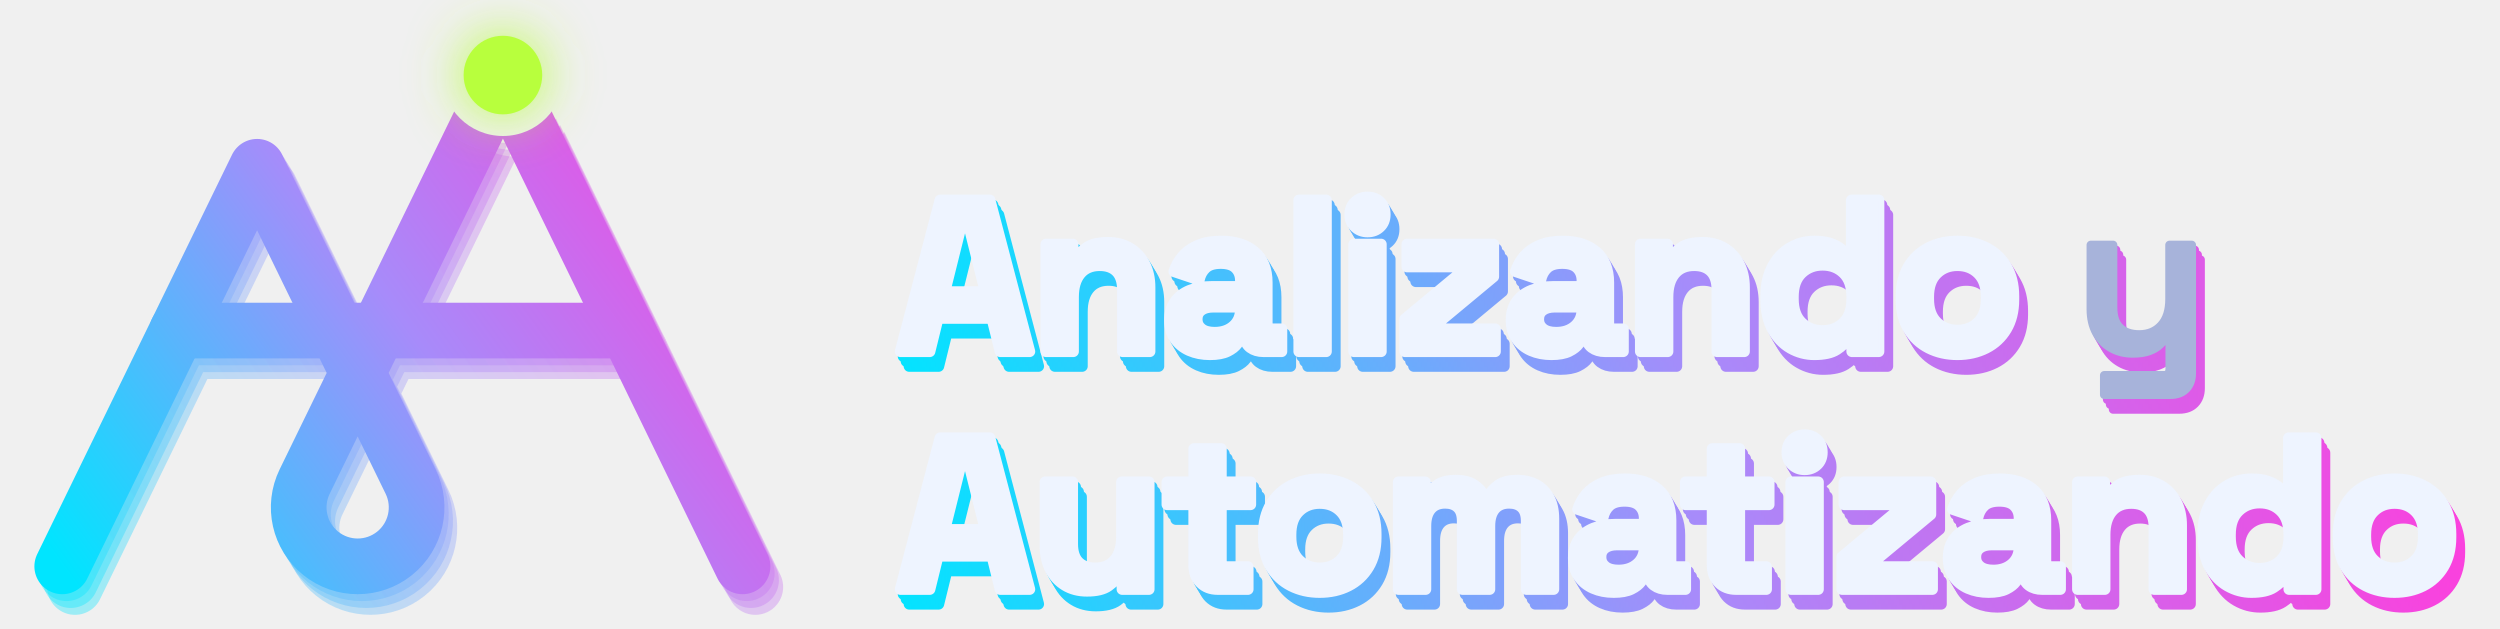
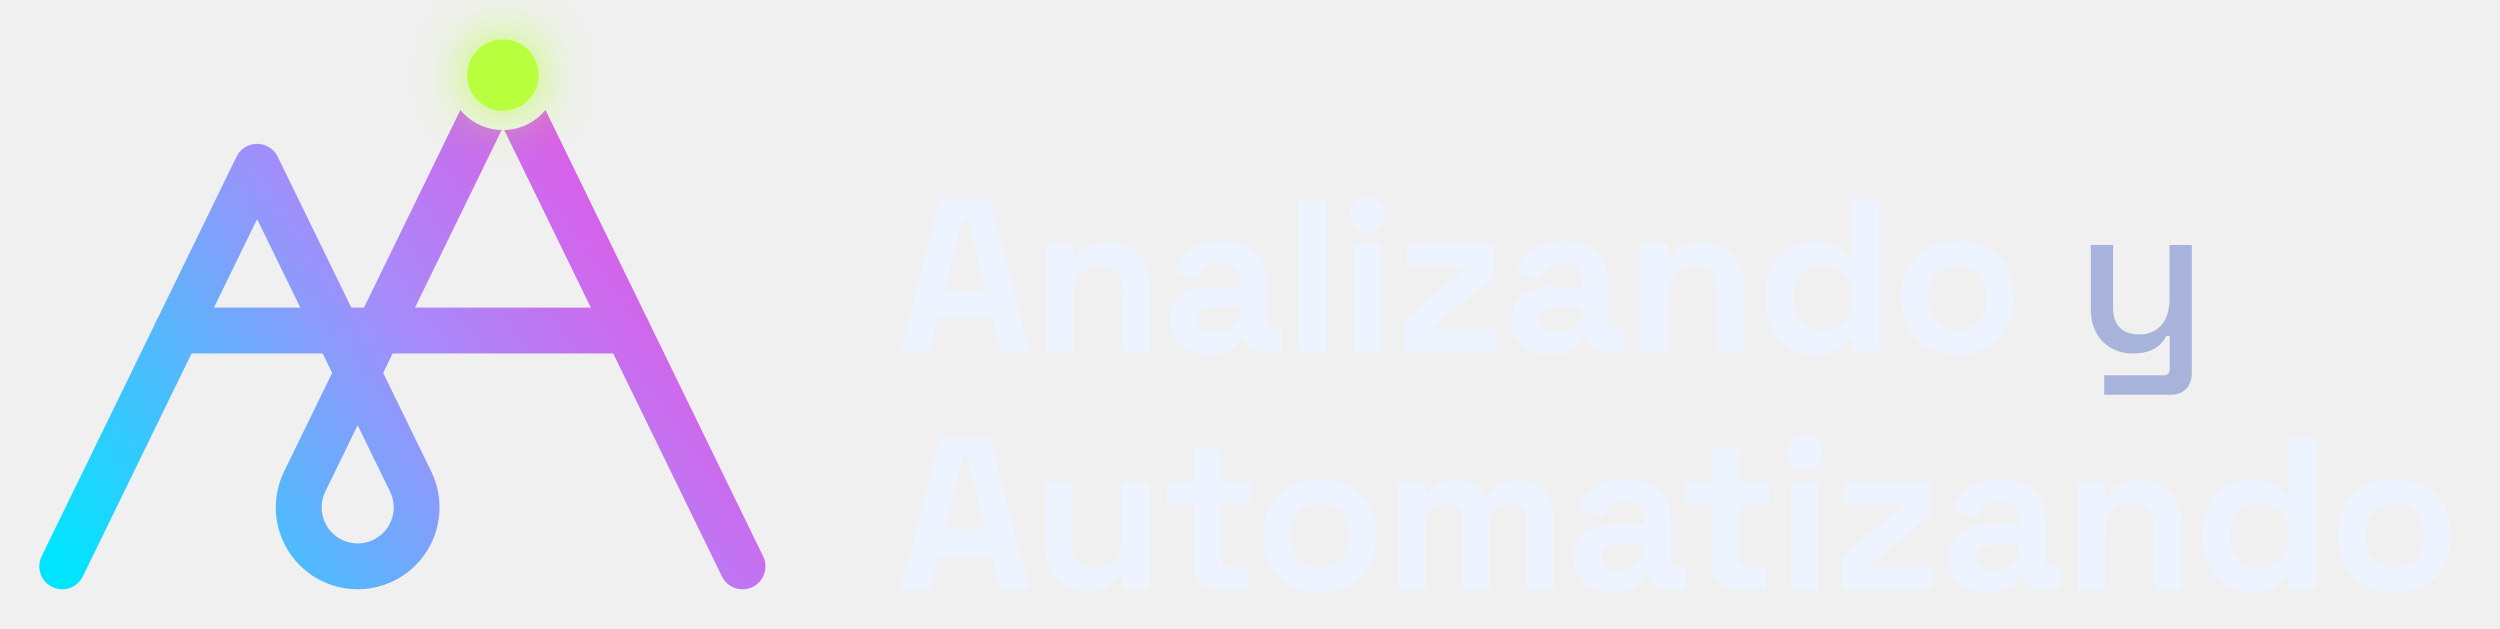
<svg xmlns="http://www.w3.org/2000/svg" viewBox="-18.5 -2.92 763.29 191.92" role="img" aria-labelledby="aa-h-t">
  <defs>
    <linearGradient id="aa-h-grad" gradientUnits="userSpaceOnUse" x1="0.5" y1="170" x2="208.21" y2="20">
-       <stop offset="0" stop-color="#00E5FF" />
-       <stop offset=".5" stop-color="#A78BFA" />
-       <stop offset="1" stop-color="#FF3DDC" />
-     </linearGradient>
-     <linearGradient id="aa-h-rel" gradientUnits="userSpaceOnUse" x1="250" y1="0" x2="745" y2="0">
      <stop offset="0" stop-color="#00E5FF" />
      <stop offset=".5" stop-color="#A78BFA" />
      <stop offset="1" stop-color="#FF3DDC" />
    </linearGradient>
    <filter id="aa-h-glow" x="-150%" y="-150%" width="400%" height="400%">
      <feGaussianBlur stdDeviation="8.4" />
    </filter>
    <mask id="aa-h-mask" maskUnits="userSpaceOnUse" x="-20" y="-20" width="240" height="220">
      <rect x="-20" y="-20" width="240" height="220" fill="#fff" />
-       <circle cx="135.05" cy="20" r="18.6" fill="#000" />
+       <circle cx="135.05" cy="20" r="16.8" fill="#000" />
    </mask>
-     <g id="aa-h-letras">
-       <path d="M256.4 104.4 268.54 58.2H283.72L295.87 104.4H286.89L284.38 94.24H267.88L265.38 104.4ZM269.93 86.18H282.34L276.73 63.68H275.54ZM300.88 104.4V71.66H309.07V75.95H310.26Q311.05 74.24 313.23 72.69Q315.4 71.14 319.83 71.14Q323.65 71.14 326.52 72.88Q329.4 74.63 330.98 77.7Q332.56 80.77 332.56 84.86V104.4H324.25V85.52Q324.25 81.83 322.43 79.98Q320.62 78.13 317.25 78.13Q313.42 78.13 311.31 80.67Q309.2 83.21 309.2 87.77V104.4ZM350.91 105.32Q347.41 105.32 344.64 104.1Q341.87 102.88 340.25 100.54Q338.64 98.2 338.64 94.83Q338.64 91.46 340.25 89.19Q341.87 86.91 344.74 85.75Q347.61 84.6 351.31 84.6H360.28V82.75Q360.28 80.44 358.83 78.96Q357.38 77.47 354.21 77.47Q351.11 77.47 349.59 78.89Q348.07 80.31 347.61 82.55L339.96 79.98Q340.75 77.47 342.5 75.39Q344.25 73.31 347.18 72.03Q350.12 70.74 354.34 70.74Q360.81 70.74 364.57 73.97Q368.34 77.21 368.34 83.35V95.56Q368.34 97.54 370.18 97.54H372.82V104.4H367.28Q364.84 104.4 363.25 103.21Q361.67 102.02 361.67 100.04V99.98H360.42Q360.15 100.77 359.23 102.06Q358.3 103.34 356.32 104.33Q354.34 105.32 350.91 105.32ZM352.36 98.59Q355.86 98.59 358.07 96.64Q360.28 94.7 360.28 91.46V90.8H351.9Q349.59 90.8 348.27 91.79Q346.95 92.78 346.95 94.57Q346.95 96.35 348.34 97.47Q349.72 98.59 352.36 98.59ZM378.1 104.4V58.2H386.42V104.4ZM394.87 104.4V71.66H403.18V104.4ZM399.03 67.84Q396.78 67.84 395.23 66.38Q393.68 64.93 393.68 62.56Q393.68 60.18 395.23 58.73Q396.78 57.28 399.03 57.28Q401.34 57.28 402.85 58.73Q404.37 60.18 404.37 62.56Q404.37 64.93 402.85 66.38Q401.34 67.84 399.03 67.84ZM410.44 104.4V94.5L428.4 79.58V78.53H411.1V71.66H437.5V81.56L419.55 96.48V97.54H438.03V104.4ZM455.19 105.32Q451.69 105.32 448.92 104.1Q446.15 102.88 444.53 100.54Q442.92 98.2 442.92 94.83Q442.92 91.46 444.53 89.19Q446.15 86.91 449.02 85.75Q451.89 84.6 455.59 84.6H464.56V82.75Q464.56 80.44 463.11 78.96Q461.66 77.47 458.49 77.47Q455.39 77.47 453.87 78.89Q452.35 80.31 451.89 82.55L444.24 79.98Q445.03 77.47 446.78 75.39Q448.53 73.31 451.46 72.03Q454.4 70.74 458.62 70.74Q465.09 70.74 468.85 73.97Q472.62 77.21 472.62 83.35V95.56Q472.62 97.54 474.46 97.54H477.1V104.4H471.56Q469.12 104.4 467.53 103.21Q465.95 102.02 465.95 100.04V99.98H464.7Q464.43 100.77 463.51 102.06Q462.58 103.34 460.6 104.33Q458.62 105.32 455.19 105.32ZM456.64 98.59Q460.14 98.59 462.35 96.64Q464.56 94.7 464.56 91.46V90.8H456.18Q453.87 90.8 452.55 91.79Q451.23 92.78 451.23 94.57Q451.23 96.35 452.62 97.47Q454 98.59 456.64 98.59ZM482.38 104.4V71.66H490.57V75.95H491.76Q492.55 74.24 494.73 72.69Q496.9 71.14 501.33 71.14Q505.15 71.14 508.02 72.88Q510.9 74.63 512.48 77.7Q514.06 80.77 514.06 84.86V104.4H505.75V85.52Q505.75 81.83 503.93 79.98Q502.12 78.13 498.75 78.13Q494.92 78.13 492.81 80.67Q490.7 83.21 490.7 87.77V104.4ZM535.45 105.32Q531.55 105.32 528.15 103.38Q524.76 101.43 522.71 97.67Q520.66 93.91 520.66 88.56V87.5Q520.66 82.16 522.71 78.4Q524.76 74.63 528.12 72.69Q531.49 70.74 535.45 70.74Q538.42 70.74 540.43 71.43Q542.44 72.13 543.7 73.18Q544.95 74.24 545.61 75.43H546.8V58.2H555.12V104.4H546.93V100.44H545.74Q544.62 102.29 542.28 103.81Q539.94 105.32 535.45 105.32ZM537.96 98.06Q541.78 98.06 544.36 95.59Q546.93 93.11 546.93 88.36V87.7Q546.93 82.95 544.39 80.47Q541.85 78 537.96 78Q534.13 78 531.55 80.47Q528.98 82.95 528.98 87.7V88.36Q528.98 93.11 531.55 95.59Q534.13 98.06 537.96 98.06ZM579.14 105.32Q574.26 105.32 570.36 103.34Q566.47 101.36 564.22 97.6Q561.98 93.84 561.98 88.56V87.5Q561.98 82.22 564.22 78.46Q566.47 74.7 570.36 72.72Q574.26 70.74 579.14 70.74Q584.02 70.74 587.92 72.72Q591.81 74.7 594.06 78.46Q596.3 82.22 596.3 87.5V88.56Q596.3 93.84 594.06 97.6Q591.81 101.36 587.92 103.34Q584.02 105.32 579.14 105.32ZM579.14 97.93Q582.97 97.93 585.48 95.46Q587.98 92.98 587.98 88.36V87.7Q587.98 83.08 585.51 80.61Q583.03 78.13 579.14 78.13Q575.31 78.13 572.8 80.61Q570.3 83.08 570.3 87.7V88.36Q570.3 92.98 572.8 95.46Q575.31 97.93 579.14 97.93Z" />
-       <path d="M256.4 177 268.54 130.8H283.72L295.87 177H286.89L284.38 166.84H267.88L265.38 177ZM269.93 158.78H282.34L276.73 136.28H275.54ZM313.36 177.53Q309.53 177.53 306.66 175.78Q303.79 174.03 302.2 170.93Q300.62 167.83 300.62 163.8V144.26H308.94V163.14Q308.94 166.84 310.75 168.68Q312.57 170.53 315.93 170.53Q319.76 170.53 321.87 167.99Q323.98 165.45 323.98 160.9V144.26H332.3V177H324.12V172.71H322.93Q322.14 174.36 319.96 175.94Q317.78 177.53 313.36 177.53ZM353.29 177Q350.05 177 348.04 174.99Q346.03 172.97 346.03 169.61V151.13H337.84V144.26H346.03V134.1H354.34V144.26H363.32V151.13H354.34V168.16Q354.34 170.14 356.19 170.14H362.53V177ZM384.44 177.92Q379.56 177.92 375.66 175.94Q371.77 173.96 369.52 170.2Q367.28 166.44 367.28 161.16V160.1Q367.28 154.82 369.52 151.06Q371.77 147.3 375.66 145.32Q379.56 143.34 384.44 143.34Q389.32 143.34 393.22 145.32Q397.11 147.3 399.36 151.06Q401.6 154.82 401.6 160.1V161.16Q401.6 166.44 399.36 170.2Q397.11 173.96 393.22 175.94Q389.32 177.92 384.44 177.92ZM384.44 170.53Q388.27 170.53 390.78 168.06Q393.28 165.58 393.28 160.96V160.3Q393.28 155.68 390.81 153.21Q388.33 150.73 384.44 150.73Q380.61 150.73 378.1 153.21Q375.6 155.68 375.6 160.3V160.96Q375.6 165.58 378.1 168.06Q380.61 170.53 384.44 170.53ZM408.46 177V144.26H416.65V147.83H417.84Q418.69 146.18 420.67 144.96Q422.65 143.74 425.89 143.74Q429.39 143.74 431.5 145.09Q433.61 146.44 434.73 148.62H435.92Q437.04 146.51 439.09 145.12Q441.13 143.74 444.9 143.74Q447.93 143.74 450.41 145.02Q452.88 146.31 454.37 148.92Q455.85 151.52 455.85 155.48V177H447.54V156.08Q447.54 153.37 446.15 152.02Q444.76 150.67 442.26 150.67Q439.42 150.67 437.87 152.48Q436.32 154.3 436.32 157.66V177H428V156.08Q428 153.37 426.61 152.02Q425.23 150.67 422.72 150.67Q419.88 150.67 418.33 152.48Q416.78 154.3 416.78 157.66V177ZM474.2 177.92Q470.7 177.92 467.93 176.7Q465.16 175.48 463.54 173.14Q461.92 170.8 461.92 167.43Q461.92 164.06 463.54 161.79Q465.16 159.51 468.03 158.35Q470.9 157.2 474.6 157.2H483.57V155.35Q483.57 153.04 482.12 151.56Q480.67 150.07 477.5 150.07Q474.4 150.07 472.88 151.49Q471.36 152.91 470.9 155.15L463.24 152.58Q464.04 150.07 465.78 147.99Q467.53 145.91 470.47 144.63Q473.41 143.34 477.63 143.34Q484.1 143.34 487.86 146.57Q491.62 149.81 491.62 155.95V168.16Q491.62 170.14 493.47 170.14H496.11V177H490.57Q488.13 177 486.54 175.81Q484.96 174.62 484.96 172.64V172.58H483.7Q483.44 173.37 482.52 174.66Q481.59 175.94 479.61 176.93Q477.63 177.92 474.2 177.92ZM475.65 171.19Q479.15 171.19 481.36 169.25Q483.57 167.3 483.57 164.06V163.4H475.19Q472.88 163.4 471.56 164.39Q470.24 165.38 470.24 167.17Q470.24 168.95 471.63 170.07Q473.01 171.19 475.65 171.19ZM511.56 177Q508.32 177 506.31 174.99Q504.3 172.97 504.3 169.61V151.13H496.11V144.26H504.3V134.1H512.61V144.26H521.59V151.13H512.61V168.16Q512.61 170.14 514.46 170.14H520.8V177ZM528.32 177V144.26H536.64V177ZM532.48 140.44Q530.23 140.44 528.68 138.98Q527.13 137.53 527.13 135.16Q527.13 132.78 528.68 131.33Q530.23 129.88 532.48 129.88Q534.79 129.88 536.31 131.33Q537.82 132.78 537.82 135.16Q537.82 137.53 536.31 138.98Q534.79 140.44 532.48 140.44ZM543.9 177V167.1L561.85 152.18V151.13H544.56V144.26H570.96V154.16L553 169.08V170.14H571.48V177ZM588.64 177.92Q585.15 177.92 582.37 176.7Q579.6 175.48 577.98 173.14Q576.37 170.8 576.37 167.43Q576.37 164.06 577.98 161.79Q579.6 159.51 582.47 158.35Q585.34 157.2 589.04 157.2H598.02V155.35Q598.02 153.04 596.56 151.56Q595.11 150.07 591.94 150.07Q588.84 150.07 587.32 151.49Q585.81 152.91 585.34 155.15L577.69 152.58Q578.48 150.07 580.23 147.99Q581.98 145.91 584.91 144.63Q587.85 143.34 592.08 143.34Q598.54 143.34 602.31 146.57Q606.07 149.81 606.07 155.95V168.16Q606.07 170.14 607.92 170.14H610.56V177H605.01Q602.57 177 600.99 175.81Q599.4 174.62 599.4 172.64V172.58H598.15Q597.88 173.37 596.96 174.66Q596.04 175.94 594.06 176.93Q592.08 177.92 588.64 177.92ZM590.1 171.19Q593.59 171.19 595.8 169.25Q598.02 167.3 598.02 164.06V163.4H589.63Q587.32 163.4 586 164.39Q584.68 165.38 584.68 167.17Q584.68 168.95 586.07 170.07Q587.46 171.19 590.1 171.19ZM615.84 177V144.26H624.02V148.55H625.21Q626 146.84 628.18 145.29Q630.36 143.74 634.78 143.74Q638.61 143.74 641.48 145.49Q644.35 147.23 645.93 150.3Q647.52 153.37 647.52 157.46V177H639.2V158.12Q639.2 154.43 637.38 152.58Q635.57 150.73 632.2 150.73Q628.38 150.73 626.26 153.27Q624.15 155.81 624.15 160.37V177ZM668.9 177.92Q665.01 177.92 661.61 175.98Q658.21 174.03 656.16 170.27Q654.12 166.51 654.12 161.16V160.1Q654.12 154.76 656.16 151Q658.21 147.23 661.57 145.29Q664.94 143.34 668.9 143.34Q671.87 143.34 673.88 144.03Q675.9 144.73 677.15 145.78Q678.4 146.84 679.06 148.03H680.25V130.8H688.57V177H680.38V173.04H679.2Q678.07 174.89 675.73 176.41Q673.39 177.92 668.9 177.92ZM671.41 170.66Q675.24 170.66 677.81 168.19Q680.38 165.71 680.38 160.96V160.3Q680.38 155.55 677.84 153.07Q675.3 150.6 671.41 150.6Q667.58 150.6 665.01 153.07Q662.43 155.55 662.43 160.3V160.96Q662.43 165.71 665.01 168.19Q667.58 170.66 671.41 170.66ZM712.59 177.92Q707.71 177.92 703.81 175.94Q699.92 173.96 697.68 170.2Q695.43 166.44 695.43 161.16V160.1Q695.43 154.82 697.68 151.06Q699.92 147.3 703.81 145.32Q707.71 143.34 712.59 143.34Q717.48 143.34 721.37 145.32Q725.26 147.3 727.51 151.06Q729.75 154.82 729.75 160.1V161.16Q729.75 166.44 727.51 170.2Q725.26 173.96 721.37 175.94Q717.48 177.92 712.59 177.92ZM712.59 170.53Q716.42 170.53 718.93 168.06Q721.44 165.58 721.44 160.96V160.3Q721.44 155.68 718.96 153.21Q716.49 150.73 712.59 150.73Q708.76 150.73 706.26 153.21Q703.75 155.68 703.75 160.3V160.96Q703.75 165.58 706.26 168.06Q708.76 170.53 712.59 170.53Z" />
-     </g>
-     <path id="aa-h-y" d="M623.95 117.6V111.66H642.1Q643.95 111.66 643.95 109.68V99.65H642.9Q642.3 100.97 641.08 102.19Q639.86 103.41 637.81 104.2Q635.77 104.99 632.67 104.99Q628.97 104.99 626.07 103.34Q623.16 101.69 621.51 98.66Q619.86 95.62 619.86 91.46V71.86H626.66V90.94Q626.66 95.16 628.77 97.17Q630.88 99.19 634.65 99.19Q638.8 99.19 641.34 96.41Q643.89 93.64 643.89 88.36V71.86H650.68V111.07Q650.68 114.04 648.93 115.82Q647.19 117.6 644.15 117.6Z" />
  </defs>
-   <g class="relieve" opacity="0.35">
-     <g class="relieve-trazos" transform="translate(3.9 6.3)" fill="none" stroke="url(#aa-h-grad)" stroke-width="17" stroke-linecap="round" stroke-linejoin="round" mask="url(#aa-h-mask)">
-       <path d="M0.5 170 L60 48 L106.88 144.11 A18 18 0 1 1 74.52 144.11 L135.05 20 L208.21 170" />
-       <path d="M35.61 98 L173.09 98" />
-     </g>
-   </g>
-   <g class="relieve" opacity="0.35">
-     <g class="relieve-trazos" transform="translate(2.6 4.2)" fill="none" stroke="url(#aa-h-grad)" stroke-width="17" stroke-linecap="round" stroke-linejoin="round" mask="url(#aa-h-mask)">
-       <path d="M0.5 170 L60 48 L106.88 144.11 A18 18 0 1 1 74.52 144.11 L135.05 20 L208.21 170" />
-       <path d="M35.61 98 L173.09 98" />
-     </g>
-   </g>
-   <g class="relieve" opacity="0.35">
-     <g class="relieve-trazos" transform="translate(1.3 2.1)" fill="none" stroke="url(#aa-h-grad)" stroke-width="17" stroke-linecap="round" stroke-linejoin="round" mask="url(#aa-h-mask)">
-       <path d="M0.5 170 L60 48 L106.88 144.11 A18 18 0 1 1 74.52 144.11 L135.05 20 L208.21 170" />
-       <path d="M35.61 98 L173.09 98" />
-     </g>
-   </g>
-   <g class="relieve">
-     <use class="relieve-texto" href="#aa-h-letras" transform="translate(2.7 4.5)" fill="url(#aa-h-rel)" stroke="url(#aa-h-rel)" stroke-width="3.4" stroke-linejoin="round" paint-order="stroke" />
-     <use class="relieve-conector" href="#aa-h-y" transform="translate(2.7 4.5)" fill="url(#aa-h-rel)" stroke="url(#aa-h-rel)" stroke-width="2.6" stroke-linejoin="round" paint-order="stroke" />
-   </g>
-   <g class="relieve">
-     <use class="relieve-texto" href="#aa-h-letras" transform="translate(1.8 3)" fill="url(#aa-h-rel)" stroke="url(#aa-h-rel)" stroke-width="3.4" stroke-linejoin="round" paint-order="stroke" />
-     <use class="relieve-conector" href="#aa-h-y" transform="translate(1.8 3)" fill="url(#aa-h-rel)" stroke="url(#aa-h-rel)" stroke-width="2.6" stroke-linejoin="round" paint-order="stroke" />
-   </g>
-   <g class="relieve">
-     <use class="relieve-texto" href="#aa-h-letras" transform="translate(0.9 1.5)" fill="url(#aa-h-rel)" stroke="url(#aa-h-rel)" stroke-width="3.4" stroke-linejoin="round" paint-order="stroke" />
-     <use class="relieve-conector" href="#aa-h-y" transform="translate(0.9 1.5)" fill="url(#aa-h-rel)" stroke="url(#aa-h-rel)" stroke-width="2.6" stroke-linejoin="round" paint-order="stroke" />
-   </g>
-   <g class="trazos" fill="none" stroke="url(#aa-h-grad)" stroke-width="17" stroke-linecap="round" stroke-linejoin="round" mask="url(#aa-h-mask)">
+   <g class="trazos" fill="none" stroke="url(#aa-h-grad)" stroke-width="14" stroke-linecap="round" stroke-linejoin="round" mask="url(#aa-h-mask)">
    <path class="linea" d="M0.5 170 L60 48 L106.88 144.11 A18 18 0 1 1 74.52 144.11 L135.05 20 L208.21 170" />
    <path class="barra" d="M35.61 98 L173.09 98" />
  </g>
-   <circle class="brillo" cx="135.05" cy="20" r="12" fill="#B8FF3D" filter="url(#aa-h-glow)" />
-   <circle class="nodo" cx="135.05" cy="20" r="12" fill="#B8FF3D" />
-   <use class="texto" href="#aa-h-letras" fill="#EEF4FF" stroke="#EEF4FF" stroke-width="3.4" stroke-linejoin="round" paint-order="stroke" />
-   <use class="conector" href="#aa-h-y" fill="#A7B3DA" stroke="#A7B3DA" stroke-width="2.6" stroke-linejoin="round" paint-order="stroke" />
+   <circle class="brillo" cx="135.05" cy="20" r="10.92" fill="#B8FF3D" filter="url(#aa-h-glow)" />
+   <circle class="nodo" cx="135.05" cy="20" r="10.92" fill="#B8FF3D" />
+   <g class="texto" fill="#EEF4FF">
+     <path d="M256.4 104.4 268.54 58.2H283.72L295.87 104.4H286.89L284.38 94.24H267.88L265.38 104.4ZM269.93 86.18H282.34L276.73 63.68H275.54ZM300.88 104.4V71.66H309.07V75.95H310.26Q311.05 74.24 313.23 72.69Q315.4 71.14 319.83 71.14Q323.65 71.14 326.52 72.88Q329.4 74.63 330.98 77.7Q332.56 80.77 332.56 84.86V104.4H324.25V85.52Q324.25 81.83 322.43 79.98Q320.62 78.13 317.25 78.13Q313.42 78.13 311.31 80.67Q309.2 83.21 309.2 87.77V104.4ZM350.91 105.32Q347.41 105.32 344.64 104.1Q341.87 102.88 340.25 100.54Q338.64 98.2 338.64 94.83Q338.64 91.46 340.25 89.19Q341.87 86.91 344.74 85.75Q347.61 84.6 351.31 84.6H360.28V82.75Q360.28 80.44 358.83 78.96Q357.38 77.47 354.21 77.47Q351.11 77.47 349.59 78.89Q348.07 80.31 347.61 82.55L339.96 79.98Q340.75 77.47 342.5 75.39Q344.25 73.31 347.18 72.03Q350.12 70.74 354.34 70.74Q360.81 70.74 364.57 73.97Q368.34 77.21 368.34 83.35V95.56Q368.34 97.54 370.18 97.54H372.82V104.4H367.28Q364.84 104.4 363.25 103.21Q361.67 102.02 361.67 100.04V99.98H360.42Q360.15 100.77 359.23 102.06Q358.3 103.34 356.32 104.33Q354.34 105.32 350.91 105.32ZM352.36 98.59Q355.86 98.59 358.07 96.64Q360.28 94.7 360.28 91.46V90.8H351.9Q349.59 90.8 348.27 91.79Q346.95 92.78 346.95 94.57Q346.95 96.35 348.34 97.47Q349.72 98.59 352.36 98.59ZM378.1 104.4V58.2H386.42V104.4ZM394.87 104.4V71.66H403.18V104.4ZM399.03 67.84Q396.78 67.84 395.23 66.38Q393.68 64.93 393.68 62.56Q393.68 60.18 395.23 58.73Q396.78 57.28 399.03 57.28Q401.34 57.28 402.85 58.73Q404.37 60.18 404.37 62.56Q404.37 64.93 402.85 66.38Q401.34 67.84 399.03 67.84ZM410.44 104.4V94.5L428.4 79.58V78.53H411.1V71.66H437.5V81.56L419.55 96.48V97.54H438.03V104.4ZM455.19 105.32Q451.69 105.32 448.92 104.1Q446.15 102.88 444.53 100.54Q442.92 98.2 442.92 94.83Q442.92 91.46 444.53 89.19Q446.15 86.91 449.02 85.75Q451.89 84.6 455.59 84.6H464.56V82.75Q464.56 80.44 463.11 78.96Q461.66 77.47 458.49 77.47Q455.39 77.47 453.87 78.89Q452.35 80.31 451.89 82.55L444.24 79.98Q445.03 77.47 446.78 75.39Q448.53 73.31 451.46 72.03Q454.4 70.74 458.62 70.74Q465.09 70.74 468.85 73.97Q472.62 77.21 472.62 83.35V95.56Q472.62 97.54 474.46 97.54H477.1V104.4H471.56Q469.12 104.4 467.53 103.21Q465.95 102.02 465.95 100.04V99.98H464.7Q464.43 100.77 463.51 102.06Q462.58 103.34 460.6 104.33Q458.62 105.32 455.19 105.32ZM456.64 98.59Q460.14 98.59 462.35 96.64Q464.56 94.7 464.56 91.46V90.8H456.18Q453.87 90.8 452.55 91.79Q451.23 92.78 451.23 94.57Q451.23 96.35 452.62 97.47Q454 98.59 456.64 98.59ZM482.38 104.4V71.66H490.57V75.95H491.76Q492.55 74.24 494.73 72.69Q496.9 71.14 501.33 71.14Q505.15 71.14 508.02 72.88Q510.9 74.63 512.48 77.7Q514.06 80.77 514.06 84.86V104.4H505.75V85.52Q505.75 81.83 503.93 79.98Q502.12 78.13 498.75 78.13Q494.92 78.13 492.81 80.67Q490.7 83.21 490.7 87.77V104.4ZM535.45 105.32Q531.55 105.32 528.15 103.38Q524.76 101.43 522.71 97.67Q520.66 93.91 520.66 88.56V87.5Q520.66 82.16 522.71 78.4Q524.76 74.63 528.12 72.69Q531.49 70.74 535.45 70.74Q538.42 70.74 540.43 71.43Q542.44 72.13 543.7 73.18Q544.95 74.24 545.61 75.43H546.8V58.2H555.12V104.4H546.93V100.44H545.74Q544.62 102.29 542.28 103.81Q539.94 105.32 535.45 105.32ZM537.96 98.06Q541.78 98.06 544.36 95.59Q546.93 93.11 546.93 88.36V87.7Q546.93 82.95 544.39 80.47Q541.85 78 537.96 78Q534.13 78 531.55 80.47Q528.98 82.95 528.98 87.7V88.36Q528.98 93.11 531.55 95.59Q534.13 98.06 537.96 98.06ZM579.14 105.32Q574.26 105.32 570.36 103.34Q566.47 101.36 564.22 97.6Q561.98 93.84 561.98 88.56V87.5Q561.98 82.22 564.22 78.46Q566.47 74.7 570.36 72.72Q574.26 70.74 579.14 70.74Q584.02 70.74 587.92 72.72Q591.81 74.7 594.06 78.46Q596.3 82.22 596.3 87.5V88.56Q596.3 93.84 594.06 97.6Q591.81 101.36 587.92 103.34Q584.02 105.32 579.14 105.32ZM579.14 97.93Q582.97 97.93 585.48 95.46Q587.98 92.98 587.98 88.36V87.7Q587.98 83.08 585.51 80.61Q583.03 78.13 579.14 78.13Q575.31 78.13 572.8 80.61Q570.3 83.08 570.3 87.7V88.36Q570.3 92.98 572.8 95.46Q575.31 97.93 579.14 97.93Z" />
+     <path d="M256.4 177 268.54 130.8H283.72L295.87 177H286.89L284.38 166.84H267.88L265.38 177ZM269.93 158.78H282.34L276.73 136.28H275.54ZM313.36 177.53Q309.53 177.53 306.66 175.78Q303.79 174.03 302.2 170.93Q300.62 167.83 300.62 163.8V144.26H308.94V163.14Q308.94 166.84 310.75 168.68Q312.57 170.53 315.93 170.53Q319.76 170.53 321.87 167.99Q323.98 165.45 323.98 160.9V144.26H332.3V177H324.12V172.71H322.93Q322.14 174.36 319.96 175.94Q317.78 177.53 313.36 177.53ZM353.29 177Q350.05 177 348.04 174.99Q346.03 172.97 346.03 169.61V151.13H337.84V144.26H346.03V134.1H354.34V144.26H363.32V151.13H354.34V168.16Q354.34 170.14 356.19 170.14H362.53V177ZM384.44 177.92Q379.56 177.92 375.66 175.94Q371.77 173.96 369.52 170.2Q367.28 166.44 367.28 161.16V160.1Q367.28 154.82 369.52 151.06Q371.77 147.3 375.66 145.32Q379.56 143.34 384.44 143.34Q389.32 143.34 393.22 145.32Q397.11 147.3 399.36 151.06Q401.6 154.82 401.6 160.1V161.16Q401.6 166.44 399.36 170.2Q397.11 173.96 393.22 175.94Q389.32 177.92 384.44 177.92ZM384.44 170.53Q388.27 170.53 390.78 168.06Q393.28 165.58 393.28 160.96V160.3Q393.28 155.68 390.81 153.21Q388.33 150.73 384.44 150.73Q380.61 150.73 378.1 153.21Q375.6 155.68 375.6 160.3V160.96Q375.6 165.58 378.1 168.06Q380.61 170.53 384.44 170.53ZM408.46 177V144.26H416.65V147.83H417.84Q418.69 146.18 420.67 144.96Q422.65 143.74 425.89 143.74Q429.39 143.74 431.5 145.09Q433.61 146.44 434.73 148.62H435.92Q437.04 146.51 439.09 145.12Q441.13 143.74 444.9 143.74Q447.93 143.74 450.41 145.02Q452.88 146.31 454.37 148.92Q455.85 151.52 455.85 155.48V177H447.54V156.08Q447.54 153.37 446.15 152.02Q444.76 150.67 442.26 150.67Q439.42 150.67 437.87 152.48Q436.32 154.3 436.32 157.66V177H428V156.08Q428 153.37 426.61 152.02Q425.23 150.67 422.72 150.67Q419.88 150.67 418.33 152.48Q416.78 154.3 416.78 157.66V177ZM474.2 177.92Q470.7 177.92 467.93 176.7Q465.16 175.48 463.54 173.14Q461.92 170.8 461.92 167.43Q461.92 164.06 463.54 161.79Q465.16 159.51 468.03 158.35Q470.9 157.2 474.6 157.2H483.57V155.35Q483.57 153.04 482.12 151.56Q480.67 150.07 477.5 150.07Q474.4 150.07 472.88 151.49Q471.36 152.91 470.9 155.15L463.24 152.58Q464.04 150.07 465.78 147.99Q467.53 145.91 470.47 144.63Q473.41 143.34 477.63 143.34Q484.1 143.34 487.86 146.57Q491.62 149.81 491.62 155.95V168.16Q491.62 170.14 493.47 170.14H496.11V177H490.57Q488.13 177 486.54 175.81Q484.96 174.62 484.96 172.64V172.58H483.7Q483.44 173.37 482.52 174.66Q481.59 175.94 479.61 176.93Q477.63 177.92 474.2 177.92ZM475.65 171.19Q479.15 171.19 481.36 169.25Q483.57 167.3 483.57 164.06V163.4H475.19Q472.88 163.4 471.56 164.39Q470.24 165.38 470.24 167.17Q470.24 168.95 471.63 170.07Q473.01 171.19 475.65 171.19ZM511.56 177Q508.32 177 506.31 174.99Q504.3 172.97 504.3 169.61V151.13H496.11V144.26H504.3V134.1H512.61V144.26H521.59V151.13H512.61V168.16Q512.61 170.14 514.46 170.14H520.8V177ZM528.32 177V144.26H536.64V177ZM532.48 140.44Q530.23 140.44 528.68 138.98Q527.13 137.53 527.13 135.16Q527.13 132.78 528.68 131.33Q530.23 129.88 532.48 129.88Q534.79 129.88 536.31 131.33Q537.82 132.78 537.82 135.16Q537.82 137.53 536.31 138.98Q534.79 140.44 532.48 140.44ZM543.9 177V167.1L561.85 152.18V151.13H544.56V144.26H570.96V154.16L553 169.08V170.14H571.48V177ZM588.64 177.92Q585.15 177.92 582.37 176.7Q579.6 175.48 577.98 173.14Q576.37 170.8 576.37 167.43Q576.37 164.06 577.98 161.79Q579.6 159.51 582.47 158.35Q585.34 157.2 589.04 157.2H598.02V155.35Q598.02 153.04 596.56 151.56Q595.11 150.07 591.94 150.07Q588.84 150.07 587.32 151.49Q585.81 152.91 585.34 155.15L577.69 152.58Q578.48 150.07 580.23 147.99Q581.98 145.91 584.91 144.63Q587.85 143.34 592.08 143.34Q598.54 143.34 602.31 146.57Q606.07 149.81 606.07 155.95V168.16Q606.07 170.14 607.92 170.14H610.56V177H605.01Q602.57 177 600.99 175.81Q599.4 174.62 599.4 172.64V172.58H598.15Q597.88 173.37 596.96 174.66Q596.04 175.94 594.06 176.93Q592.08 177.92 588.64 177.92ZM590.1 171.19Q593.59 171.19 595.8 169.25Q598.02 167.3 598.02 164.06V163.4H589.63Q587.32 163.4 586 164.39Q584.68 165.38 584.68 167.17Q584.68 168.95 586.07 170.07Q587.46 171.19 590.1 171.19ZM615.84 177V144.26H624.02V148.55H625.21Q626 146.84 628.18 145.29Q630.36 143.74 634.78 143.74Q638.61 143.74 641.48 145.49Q644.35 147.23 645.93 150.3Q647.52 153.37 647.52 157.46V177H639.2V158.12Q639.2 154.43 637.38 152.58Q635.57 150.73 632.2 150.73Q628.38 150.73 626.26 153.27Q624.15 155.81 624.15 160.37V177ZM668.9 177.92Q665.01 177.92 661.61 175.98Q658.21 174.03 656.16 170.27Q654.12 166.51 654.12 161.16V160.1Q654.12 154.76 656.16 151Q658.21 147.23 661.57 145.29Q664.94 143.34 668.9 143.34Q671.87 143.34 673.88 144.03Q675.9 144.73 677.15 145.78Q678.4 146.84 679.06 148.03H680.25V130.8H688.57V177H680.38V173.04H679.2Q678.07 174.89 675.73 176.41Q673.39 177.92 668.9 177.92ZM671.41 170.66Q675.24 170.66 677.81 168.19Q680.38 165.71 680.38 160.96V160.3Q680.38 155.55 677.84 153.07Q675.3 150.6 671.41 150.6Q667.58 150.6 665.01 153.07Q662.43 155.55 662.43 160.3V160.96Q662.43 165.71 665.01 168.19Q667.58 170.66 671.41 170.66ZM712.59 177.92Q707.71 177.92 703.81 175.94Q699.92 173.96 697.68 170.2Q695.43 166.44 695.43 161.16V160.1Q695.43 154.82 697.68 151.06Q699.92 147.3 703.81 145.32Q707.71 143.34 712.59 143.34Q717.48 143.34 721.37 145.32Q725.26 147.3 727.51 151.06Q729.75 154.82 729.75 160.1V161.16Q729.75 166.44 727.51 170.2Q725.26 173.96 721.37 175.94Q717.48 177.92 712.59 177.92ZM712.59 170.53Q716.42 170.53 718.93 168.06Q721.44 165.58 721.44 160.96V160.3Q721.44 155.68 718.96 153.21Q716.49 150.73 712.59 150.73Q708.76 150.73 706.26 153.21Q703.75 155.68 703.75 160.3V160.96Q703.75 165.58 706.26 168.06Q708.76 170.53 712.59 170.53Z" />
+   </g>
+   <path class="conector" fill="#A7B3DA" d="M623.95 117.6V111.66H642.1Q643.95 111.66 643.95 109.68V99.65H642.9Q642.3 100.97 641.08 102.19Q639.86 103.41 637.81 104.2Q635.77 104.99 632.67 104.99Q628.97 104.99 626.07 103.34Q623.16 101.69 621.51 98.66Q619.86 95.62 619.86 91.46V71.86H626.66V90.94Q626.66 95.16 628.77 97.17Q630.88 99.19 634.65 99.19Q638.8 99.19 641.34 96.41Q643.89 93.64 643.89 88.36V71.86H650.68V111.07Q650.68 114.04 648.93 115.82Q647.19 117.6 644.15 117.6Z" />
</svg>
